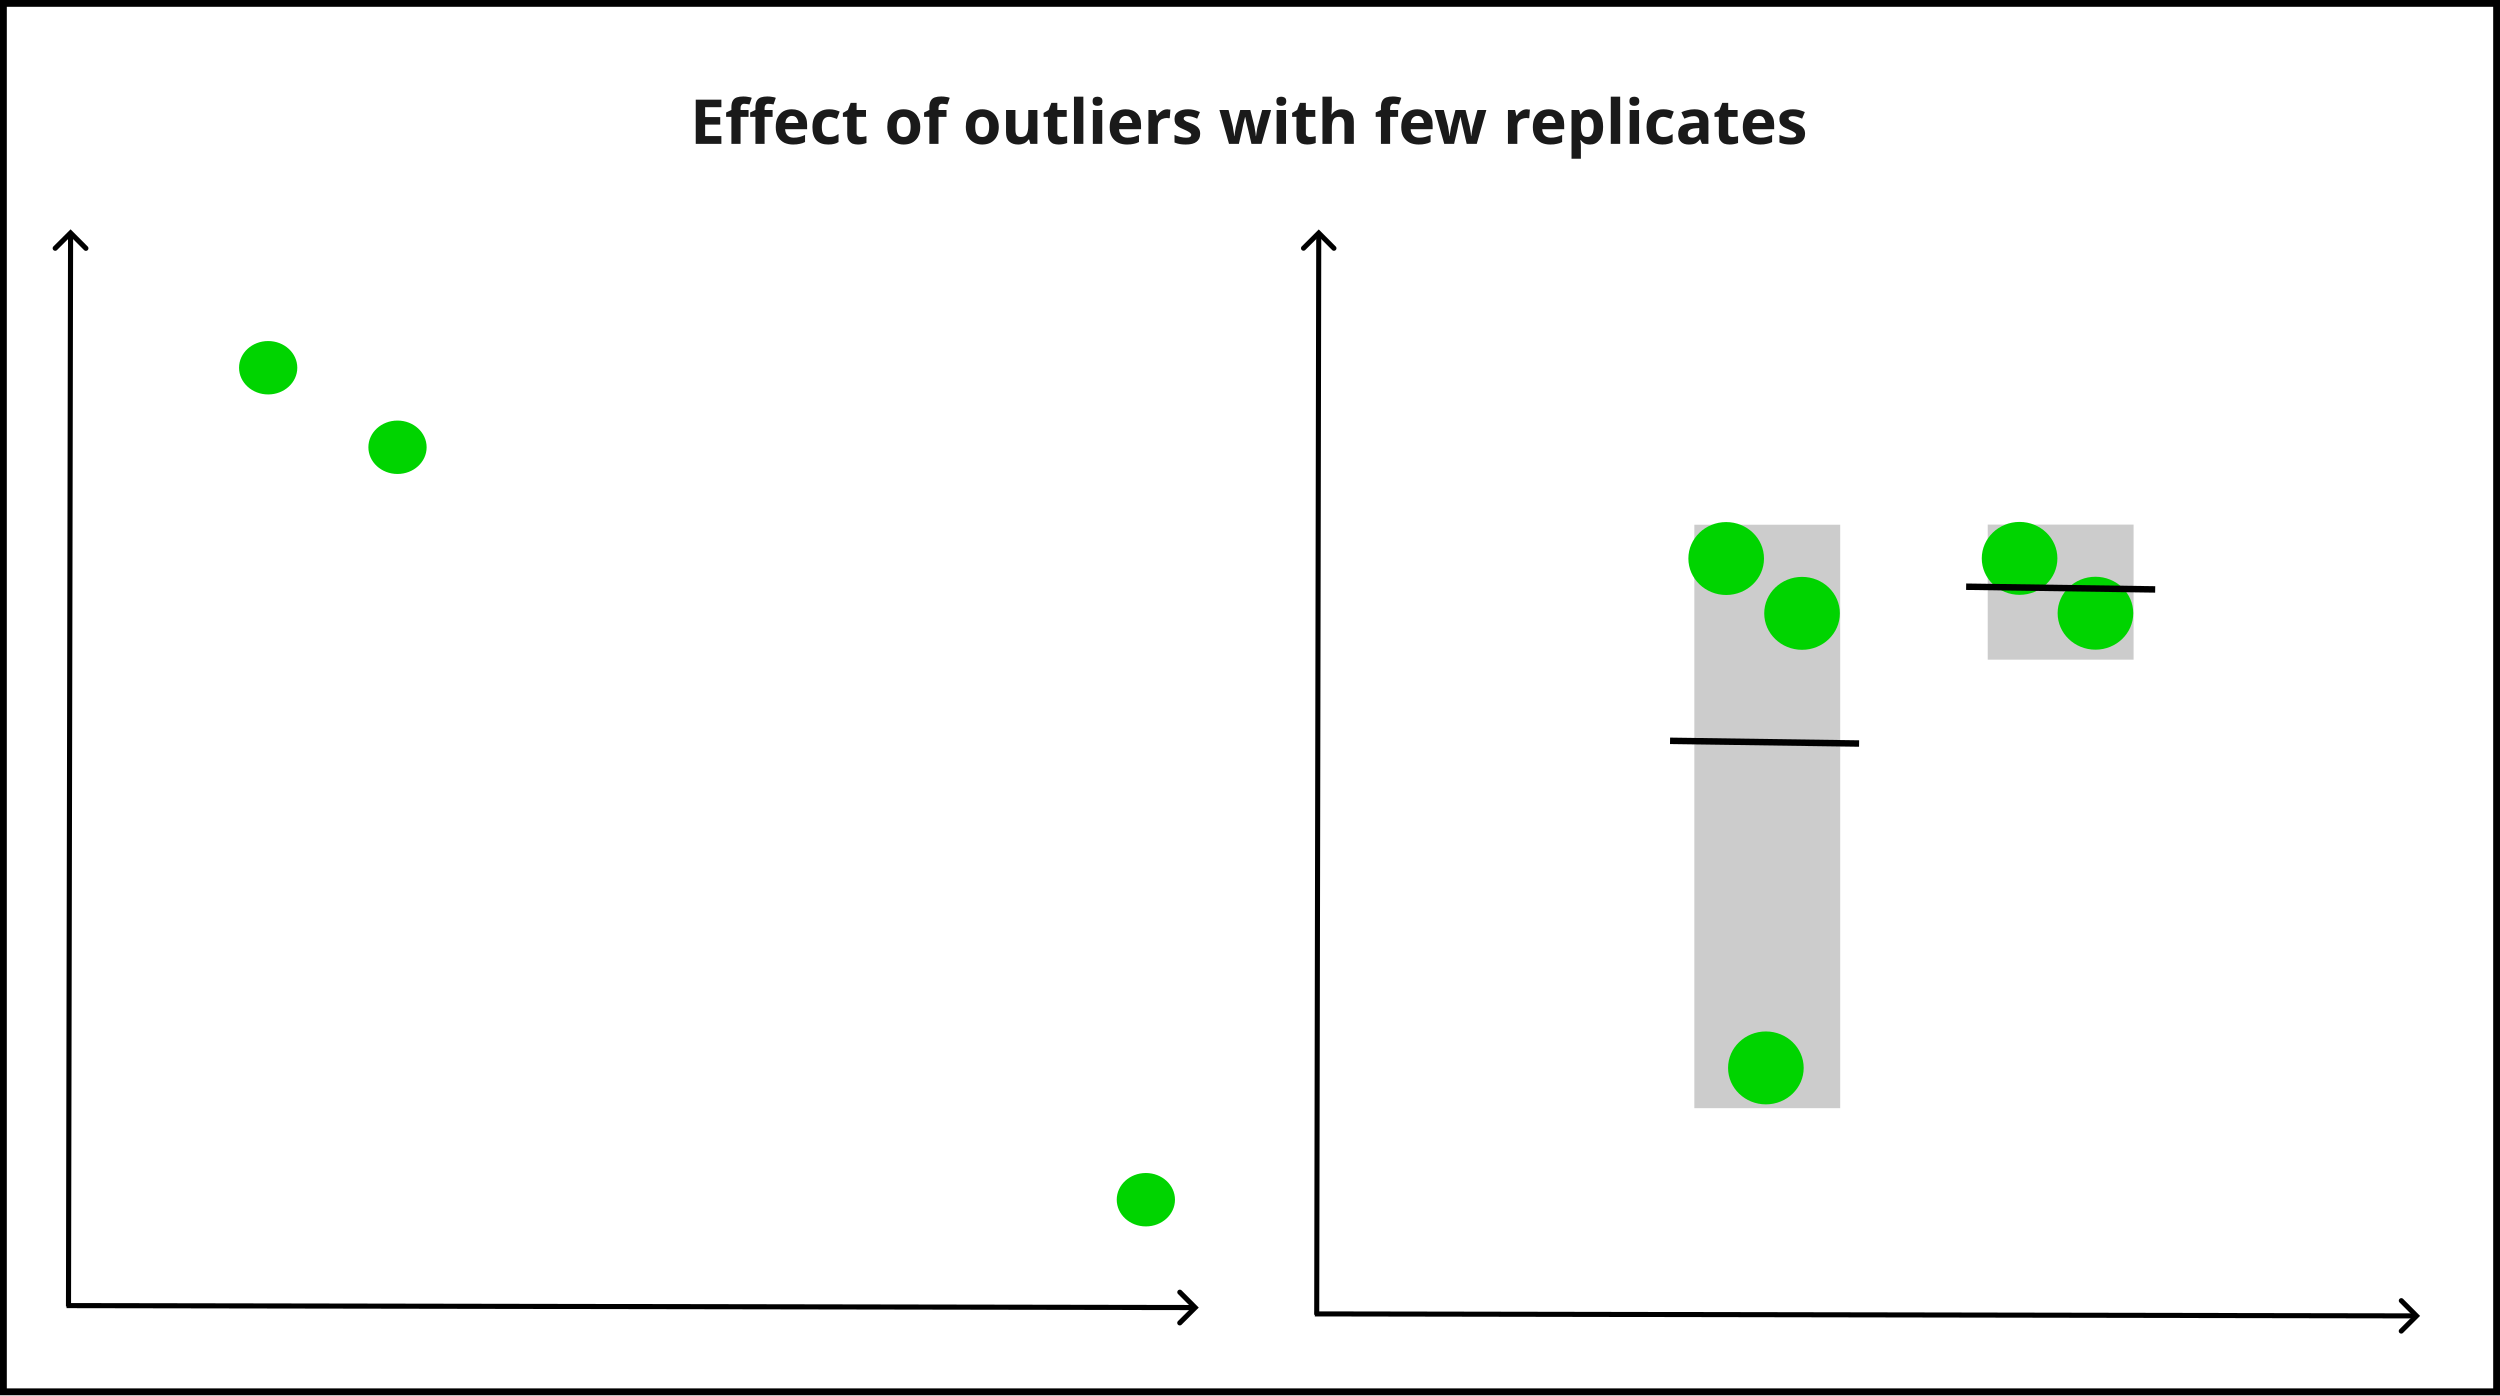
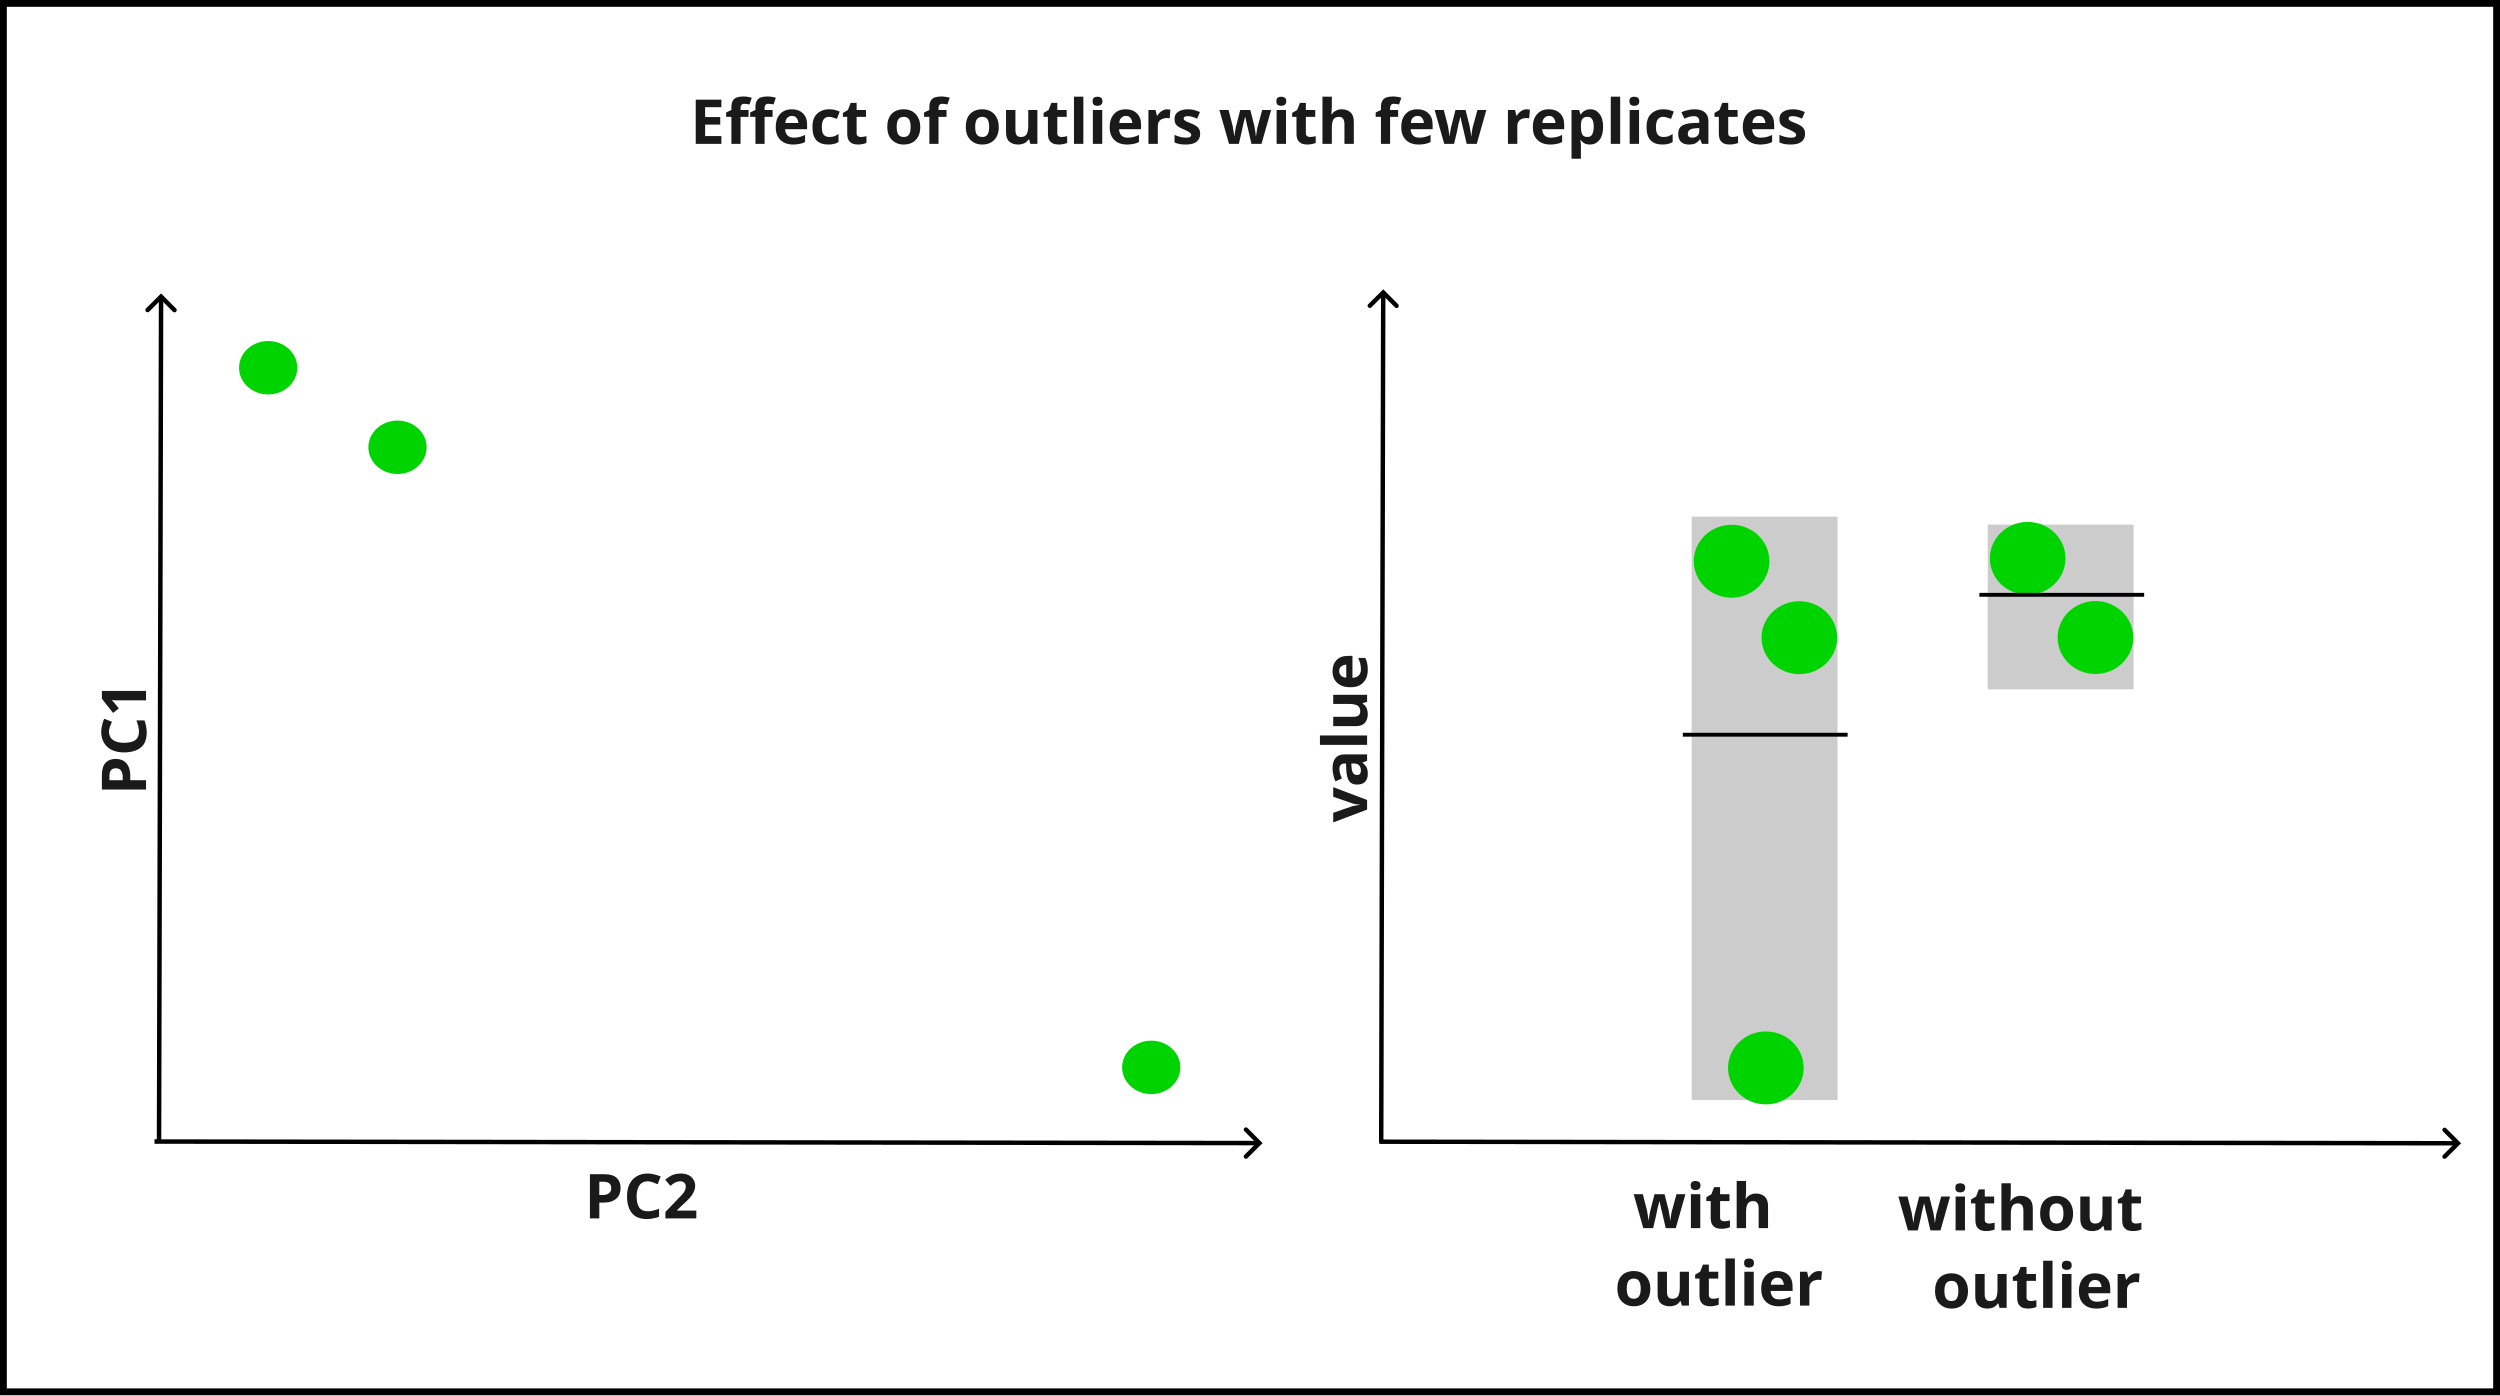
<svg xmlns="http://www.w3.org/2000/svg" width="170.641mm" height="95.232mm" viewBox="0 0 170.641 95.232" version="1.1" id="svg1">
  <defs id="defs1">
    <marker style="overflow:visible" id="ArrowWideRounded" refX="0" refY="0" orient="auto-start-reverse" markerWidth="1" markerHeight="1" viewBox="0 0 1 1" preserveAspectRatio="xMidYMid">
      <path style="fill:none;stroke:context-stroke;stroke-width:1;stroke-linecap:round" d="M 3,-3 0,0 3,3" transform="rotate(180,0.125,0)" id="path2" />
    </marker>
    <marker style="overflow:visible" id="ArrowWideRounded-5" refX="0" refY="0" orient="auto-start-reverse" markerWidth="1" markerHeight="1" viewBox="0 0 1 1" preserveAspectRatio="xMidYMid">
      <path style="fill:none;stroke:context-stroke;stroke-width:1;stroke-linecap:round" d="M 3,-3 0,0 3,3" transform="rotate(180,0.125,0)" id="path2-9" />
    </marker>
    <marker style="overflow:visible" id="ArrowWideRounded-52" refX="0" refY="0" orient="auto-start-reverse" markerWidth="1" markerHeight="1" viewBox="0 0 1 1" preserveAspectRatio="xMidYMid">
      <path style="fill:none;stroke:context-stroke;stroke-width:1;stroke-linecap:round" d="M 3,-3 0,0 3,3" transform="rotate(180,0.125,0)" id="path2-3" />
    </marker>
    <marker style="overflow:visible" id="ArrowWideRounded-5-9" refX="0" refY="0" orient="auto-start-reverse" markerWidth="1" markerHeight="1" viewBox="0 0 1 1" preserveAspectRatio="xMidYMid">
      <path style="fill:none;stroke:context-stroke;stroke-width:1;stroke-linecap:round" d="M 3,-3 0,0 3,3" transform="rotate(180,0.125,0)" id="path2-9-9" />
    </marker>
  </defs>
  <g id="layer5" transform="translate(-64.8509,-9.907974)">
    <rect style="fill:#ffffff;fill-opacity:1;stroke:#000000;stroke-width:0.465;stroke-dasharray:none;stroke-opacity:1" id="rect4" width="170.176" height="94.767" x="65.083" y="10.14" />
  </g>
  <g id="layer1" transform="translate(-64.8509,-9.907974)">
-     <path style="fill:none;fill-rule:evenodd;stroke:#000000;stroke-width:0.349;stroke-linecap:butt;stroke-linejoin:miter;stroke-dasharray:none;stroke-opacity:1;marker-end:url(#ArrowWideRounded)" d="M 69.526,99.083 69.668,25.895" id="path1" />
-     <path style="fill:none;fill-rule:evenodd;stroke:#000000;stroke-width:0.349;stroke-linecap:butt;stroke-linejoin:miter;stroke-dasharray:none;stroke-opacity:1;marker-end:url(#ArrowWideRounded-5)" d="m 69.394,99.023 76.946,0.135" id="path1-8" />
+     <path style="fill:none;fill-rule:evenodd;stroke:#000000;stroke-width:0.306;stroke-linecap:butt;stroke-linejoin:miter;stroke-dasharray:none;stroke-opacity:1;marker-end:url(#ArrowWideRounded)" d="M 75.706,87.728 75.845,30.23" id="path1" />
+     <path style="fill:none;fill-rule:evenodd;stroke:#000000;stroke-width:0.306;stroke-linecap:butt;stroke-linejoin:miter;stroke-dasharray:none;stroke-opacity:1;marker-end:url(#ArrowWideRounded-5)" d="m 75.396,87.825 75.341,0.106" id="path1-8" />
    <ellipse style="fill:#00d400;stroke:none;stroke-width:0.349;stroke-dasharray:none" id="path3" cx="83.155" cy="35.009" rx="1.988" ry="1.823" />
    <ellipse style="fill:#00d400;stroke:none;stroke-width:0.349;stroke-dasharray:none" id="path3-6" cx="91.983" cy="40.437" rx="1.988" ry="1.823" />
-     <ellipse style="fill:#00d400;stroke:none;stroke-width:0.349;stroke-dasharray:none" id="path3-1" cx="143.063" cy="91.796" rx="1.988" ry="1.823" />
-     <rect style="fill:#cccccc;stroke:none;stroke-width:0.465;stroke-dasharray:none" id="rect3" width="9.956" height="39.824" x="180.5" y="45.724" />
-     <ellipse style="fill:#00d400;stroke:none;stroke-width:0.465;stroke-dasharray:none" id="path3-3" cx="182.674" cy="48.031" rx="2.581" ry="2.489" />
-     <ellipse style="fill:#00d400;stroke:none;stroke-width:0.465;stroke-dasharray:none" id="path3-9" cx="187.852" cy="51.773" rx="2.581" ry="2.489" />
+     <ellipse style="fill:#00d400;stroke:none;stroke-width:0.349;stroke-dasharray:none" id="path3-1" cx="143.431" cy="82.762" rx="1.988" ry="1.823" />
+     <rect style="fill:#cccccc;stroke:none;stroke-width:0.465;stroke-dasharray:none" id="rect3" width="9.956" height="39.824" x="180.316" y="45.171" />
+     <ellipse style="fill:#00d400;stroke:none;stroke-width:0.465;stroke-dasharray:none" id="path3-3" cx="183.043" cy="48.215" rx="2.581" ry="2.489" />
+     <ellipse style="fill:#00d400;stroke:none;stroke-width:0.465;stroke-dasharray:none" id="path3-9" cx="187.668" cy="53.433" rx="2.581" ry="2.489" />
    <ellipse style="fill:#00d400;stroke:none;stroke-width:0.465;stroke-dasharray:none" id="path3-0" cx="185.383" cy="82.8" rx="2.581" ry="2.489" />
-     <path style="fill:none;fill-rule:evenodd;stroke:#000000;stroke-width:0.441;stroke-linecap:butt;stroke-linejoin:miter;stroke-dasharray:none;stroke-opacity:1" d="m 178.842,60.474 12.904,0.185" id="path4" />
-     <rect style="fill:#cccccc;stroke:none;stroke-width:0.224;stroke-dasharray:none" id="rect3-8" width="9.956" height="9.219" x="200.526" y="45.715" />
-     <ellipse style="fill:#00d400;stroke:none;stroke-width:0.465;stroke-dasharray:none" id="path3-3-8" cx="202.7" cy="48.021" rx="2.581" ry="2.489" />
-     <ellipse style="fill:#00d400;stroke:none;stroke-width:0.465;stroke-dasharray:none" id="path3-9-7" cx="207.878" cy="51.764" rx="2.581" ry="2.489" />
-     <path style="fill:none;fill-rule:evenodd;stroke:#000000;stroke-width:0.441;stroke-linecap:butt;stroke-linejoin:miter;stroke-dasharray:none;stroke-opacity:1" d="m 199.052,49.955 12.904,0.185" id="path4-2" />
-     <path style="fill:none;fill-rule:evenodd;stroke:#000000;stroke-width:0.346;stroke-linecap:butt;stroke-linejoin:miter;stroke-dasharray:none;stroke-opacity:1;marker-end:url(#ArrowWideRounded-52)" d="M 154.725,99.652 154.864,25.9" id="path1-0" />
-     <path style="fill:none;fill-rule:evenodd;stroke:#000000;stroke-width:0.346;stroke-linecap:butt;stroke-linejoin:miter;stroke-dasharray:none;stroke-opacity:1;marker-end:url(#ArrowWideRounded-5-9)" d="m 154.596,99.59 75.11,0.136" id="path1-8-0" />
+     <rect style="fill:#cccccc;stroke:none;stroke-width:0.247;stroke-dasharray:none" id="rect3-8" width="9.956" height="11.247" x="200.526" y="45.715" />
+     <ellipse style="fill:#00d400;stroke:none;stroke-width:0.465;stroke-dasharray:none" id="path3-3-8" cx="203.253" cy="48.021" rx="2.581" ry="2.489" />
+     <ellipse style="fill:#00d400;stroke:none;stroke-width:0.465;stroke-dasharray:none" id="path3-9-7" cx="207.878" cy="53.423" rx="2.581" ry="2.489" />
+     <path style="fill:none;fill-rule:evenodd;stroke:#000000;stroke-width:0.304;stroke-linecap:butt;stroke-linejoin:miter;stroke-dasharray:none;stroke-opacity:1;marker-end:url(#ArrowWideRounded-52)" d="m 159.128,87.885 0.136,-57.94" id="path1-0" />
+     <path style="fill:none;fill-rule:evenodd;stroke:#000000;stroke-width:0.304;stroke-linecap:butt;stroke-linejoin:miter;stroke-dasharray:none;stroke-opacity:1;marker-end:url(#ArrowWideRounded-5-9)" d="m 159.001,87.837 73.544,0.107" id="path1-8-0" />
+     <path style="display:inline;fill:none;fill-rule:evenodd;stroke:#000000;stroke-width:0.265px;stroke-linecap:butt;stroke-linejoin:miter;stroke-opacity:1" d="m 179.715,60.057 11.247,2e-6" id="path5" />
+     <path style="display:inline;fill:none;fill-rule:evenodd;stroke:#000000;stroke-width:0.265px;stroke-linecap:butt;stroke-linejoin:miter;stroke-opacity:1" d="m 199.956,50.508 11.247,2e-6" id="path5-2" />
    <text xml:space="preserve" style="font-weight:bold;font-size:4.233px;font-family:sans-serif;-inkscape-font-specification:'sans-serif Bold';text-align:center;writing-mode:lr-tb;direction:ltr;text-anchor:middle;fill:#1a1a1a;stroke:none;stroke-width:0.465;stroke-dasharray:none" x="152.845" y="19.728" id="text4">
      <tspan id="tspan4" style="stroke-width:0.465" x="152.845" y="19.728">Effect of outliers with few replicates</tspan>
    </text>
+     <text xml:space="preserve" style="font-weight:bold;font-size:4.233px;font-family:sans-serif;-inkscape-font-specification:'sans-serif Bold';text-align:center;writing-mode:lr-tb;direction:ltr;text-anchor:middle;fill:#1a1a1a;stroke:none;stroke-width:0.465;stroke-dasharray:none" x="-57.537" y="74.824" id="text4-1" transform="rotate(-90)">
+       <tspan id="tspan4-7" style="stroke-width:0.465" x="-57.537" y="74.824">PC1</tspan>
+     </text>
+     <text xml:space="preserve" style="font-weight:bold;font-size:4.233px;font-family:sans-serif;-inkscape-font-specification:'sans-serif Bold';text-align:center;writing-mode:lr-tb;direction:ltr;text-anchor:middle;fill:#1a1a1a;stroke:none;stroke-width:0.465;stroke-dasharray:none" x="-57.523" y="158.167" id="text4-1-3" transform="rotate(-90)">
+       <tspan id="tspan4-7-2" style="stroke-width:0.465" x="-57.523" y="158.167">value</tspan>
+     </text>
+     <text xml:space="preserve" style="font-weight:bold;font-size:4.233px;font-family:sans-serif;-inkscape-font-specification:'sans-serif Bold';text-align:center;writing-mode:lr-tb;direction:ltr;text-anchor:middle;fill:#1a1a1a;stroke:none;stroke-width:0.465;stroke-dasharray:none" x="111.383" y="93.067" id="text4-1-1">
+       <tspan id="tspan4-7-4" style="stroke-width:0.465" x="111.383" y="93.067">PC2</tspan>
+     </text>
+     <text xml:space="preserve" style="font-weight:bold;font-size:4.233px;font-family:sans-serif;-inkscape-font-specification:'sans-serif Bold';text-align:center;writing-mode:lr-tb;direction:ltr;text-anchor:middle;fill:#1a1a1a;stroke:none;stroke-width:0.465;stroke-dasharray:none" x="206.615" y="93.89" id="text4-1-1-5">
+       <tspan id="tspan4-7-4-9" style="stroke-width:0.465" x="206.615" y="93.89">without</tspan>
+       <tspan style="stroke-width:0.465" x="206.615" y="99.181" id="tspan6">outlier</tspan>
+     </text>
+     <text xml:space="preserve" style="font-weight:bold;font-size:4.233px;font-family:sans-serif;-inkscape-font-specification:'sans-serif Bold';text-align:center;writing-mode:lr-tb;direction:ltr;text-anchor:middle;fill:#1a1a1a;stroke:none;stroke-width:0.465;stroke-dasharray:none" x="184.931" y="93.734" id="text4-1-1-5-9">
+       <tspan id="tspan4-7-4-9-8" style="stroke-width:0.465" x="184.931" y="93.734">with</tspan>
+       <tspan style="stroke-width:0.465" x="184.931" y="99.025" id="tspan6-2">outlier</tspan>
+     </text>
+     <text xml:space="preserve" style="font-size:4.233px;font-family:sans-serif;-inkscape-font-specification:sans-serif;text-align:center;writing-mode:lr-tb;direction:ltr;text-anchor:middle;opacity:0.324;fill:#000000;fill-opacity:0.502;stroke-width:2;stroke-miterlimit:2" x="172.709" y="99.697" id="text5">
+       <tspan id="tspan5" style="stroke-width:2" x="172.709" y="99.697" />
+     </text>
  </g>
</svg>
